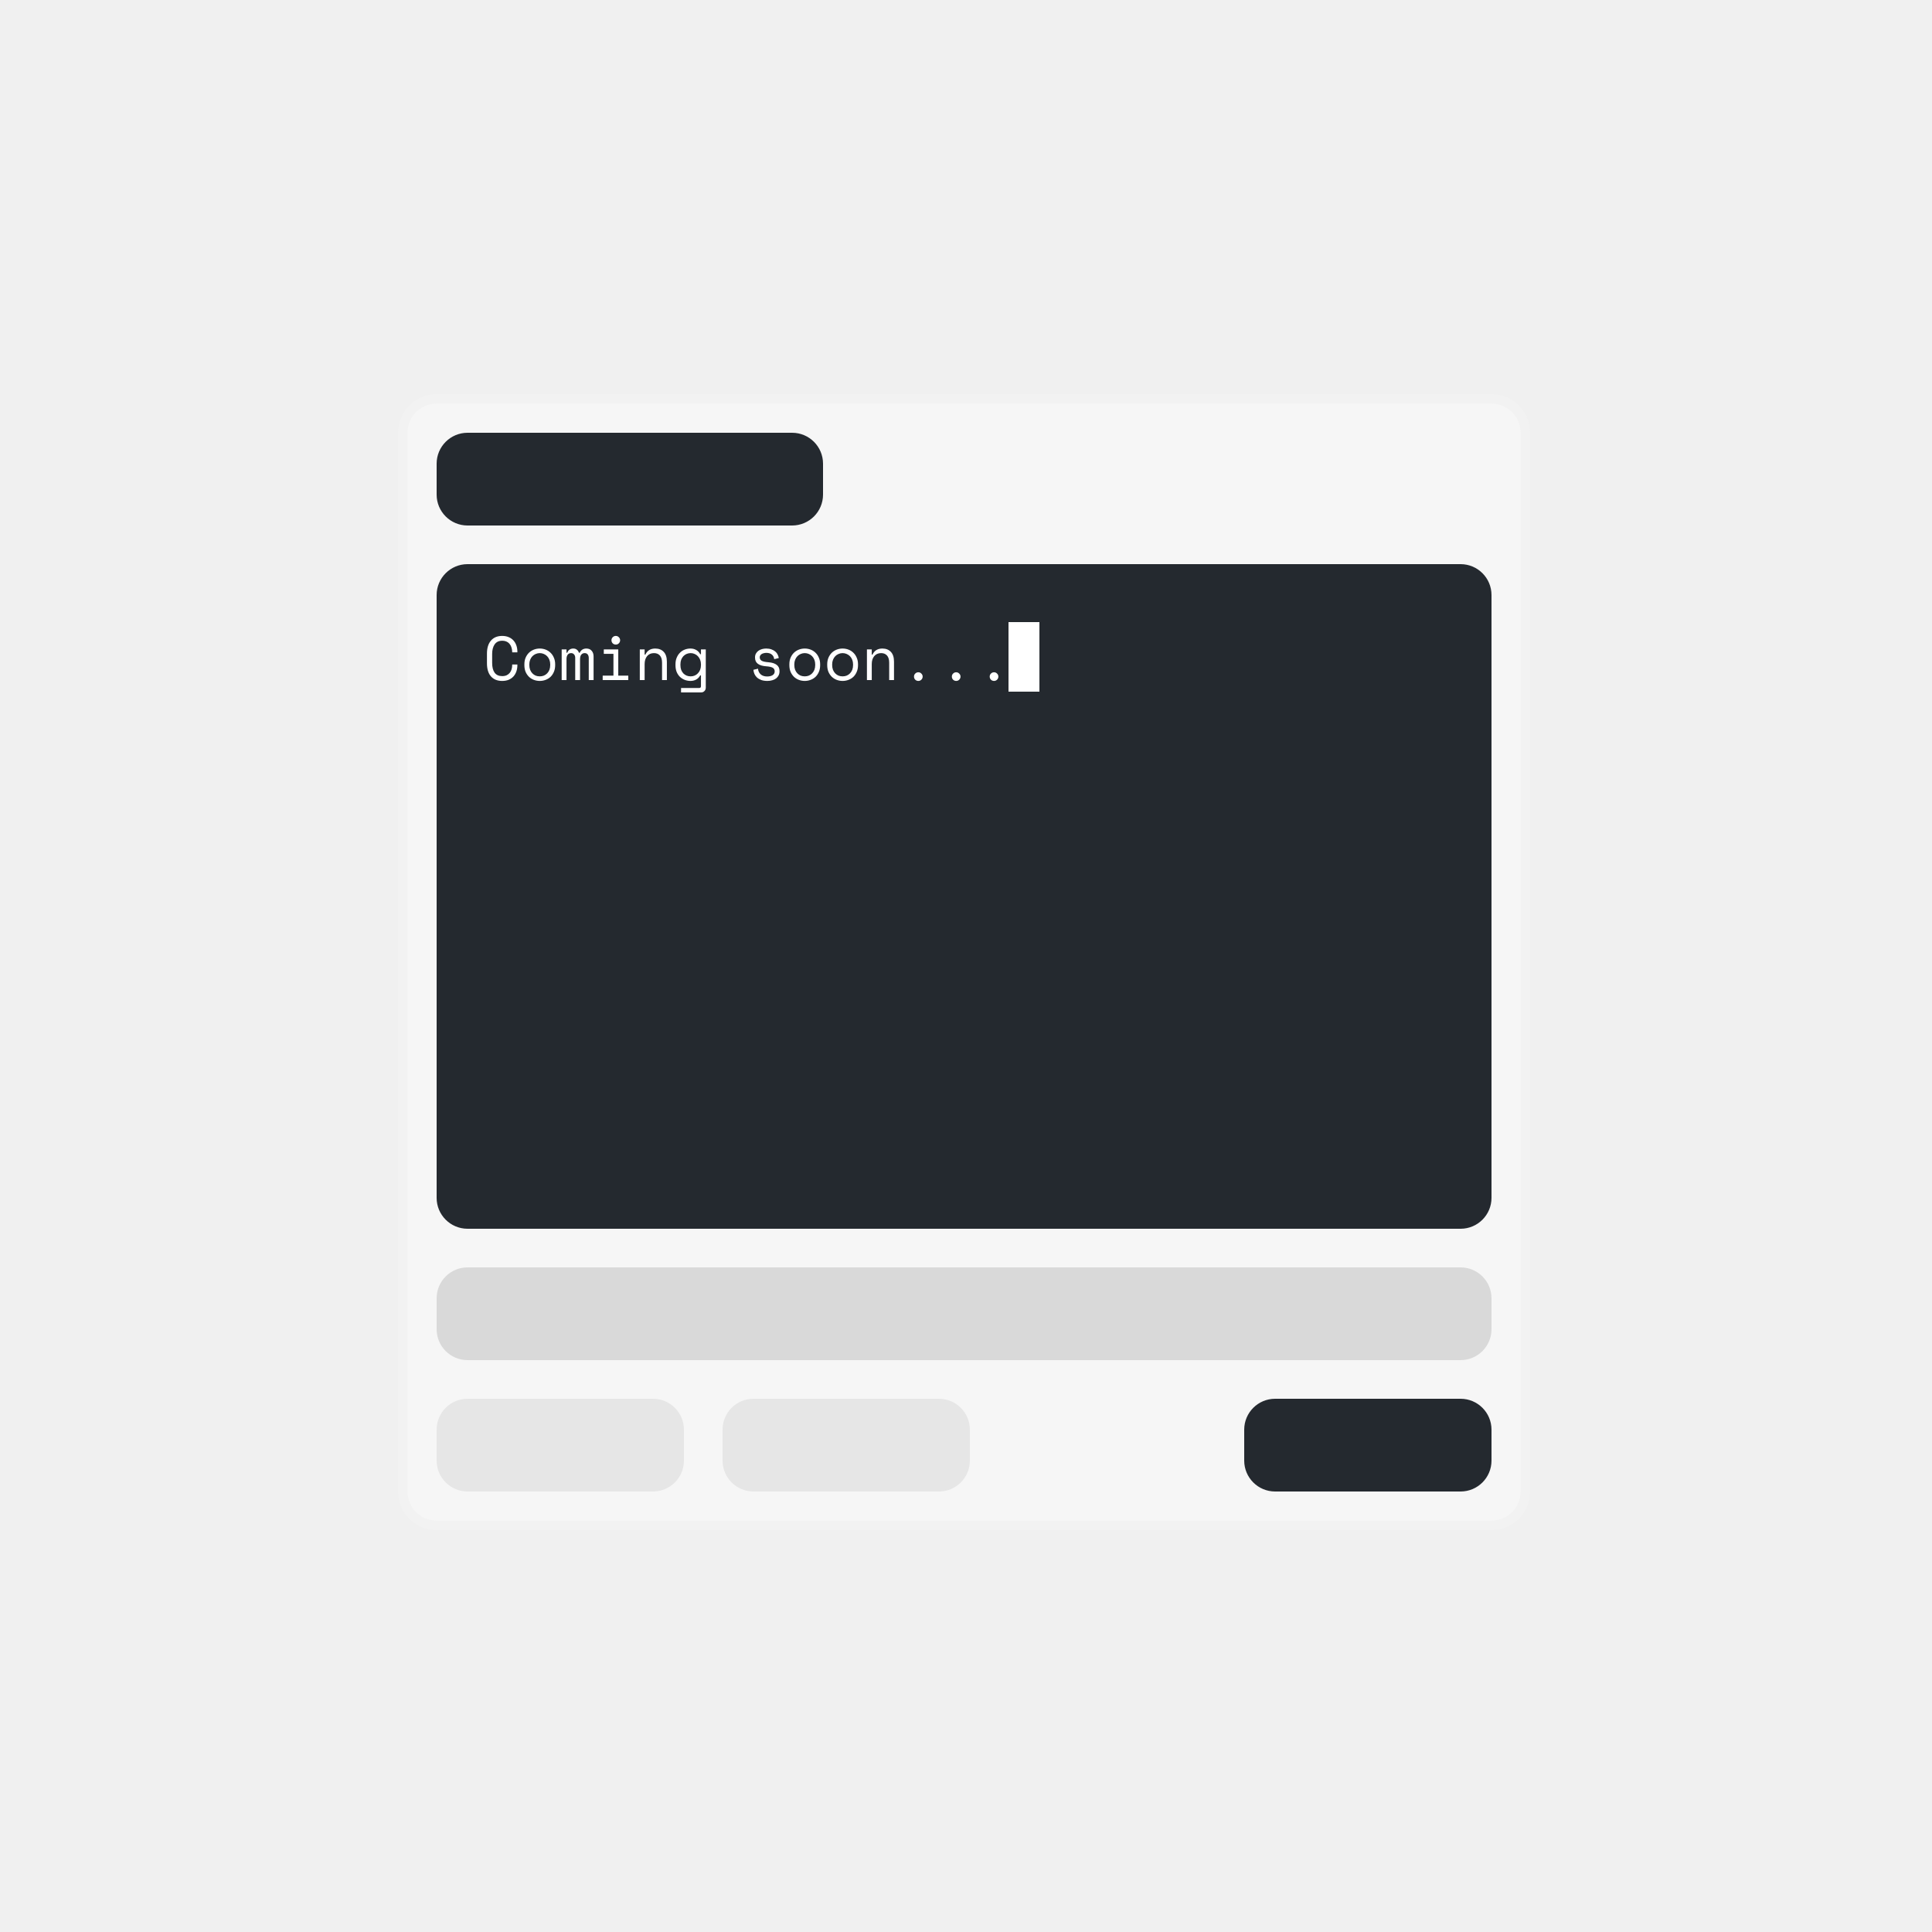
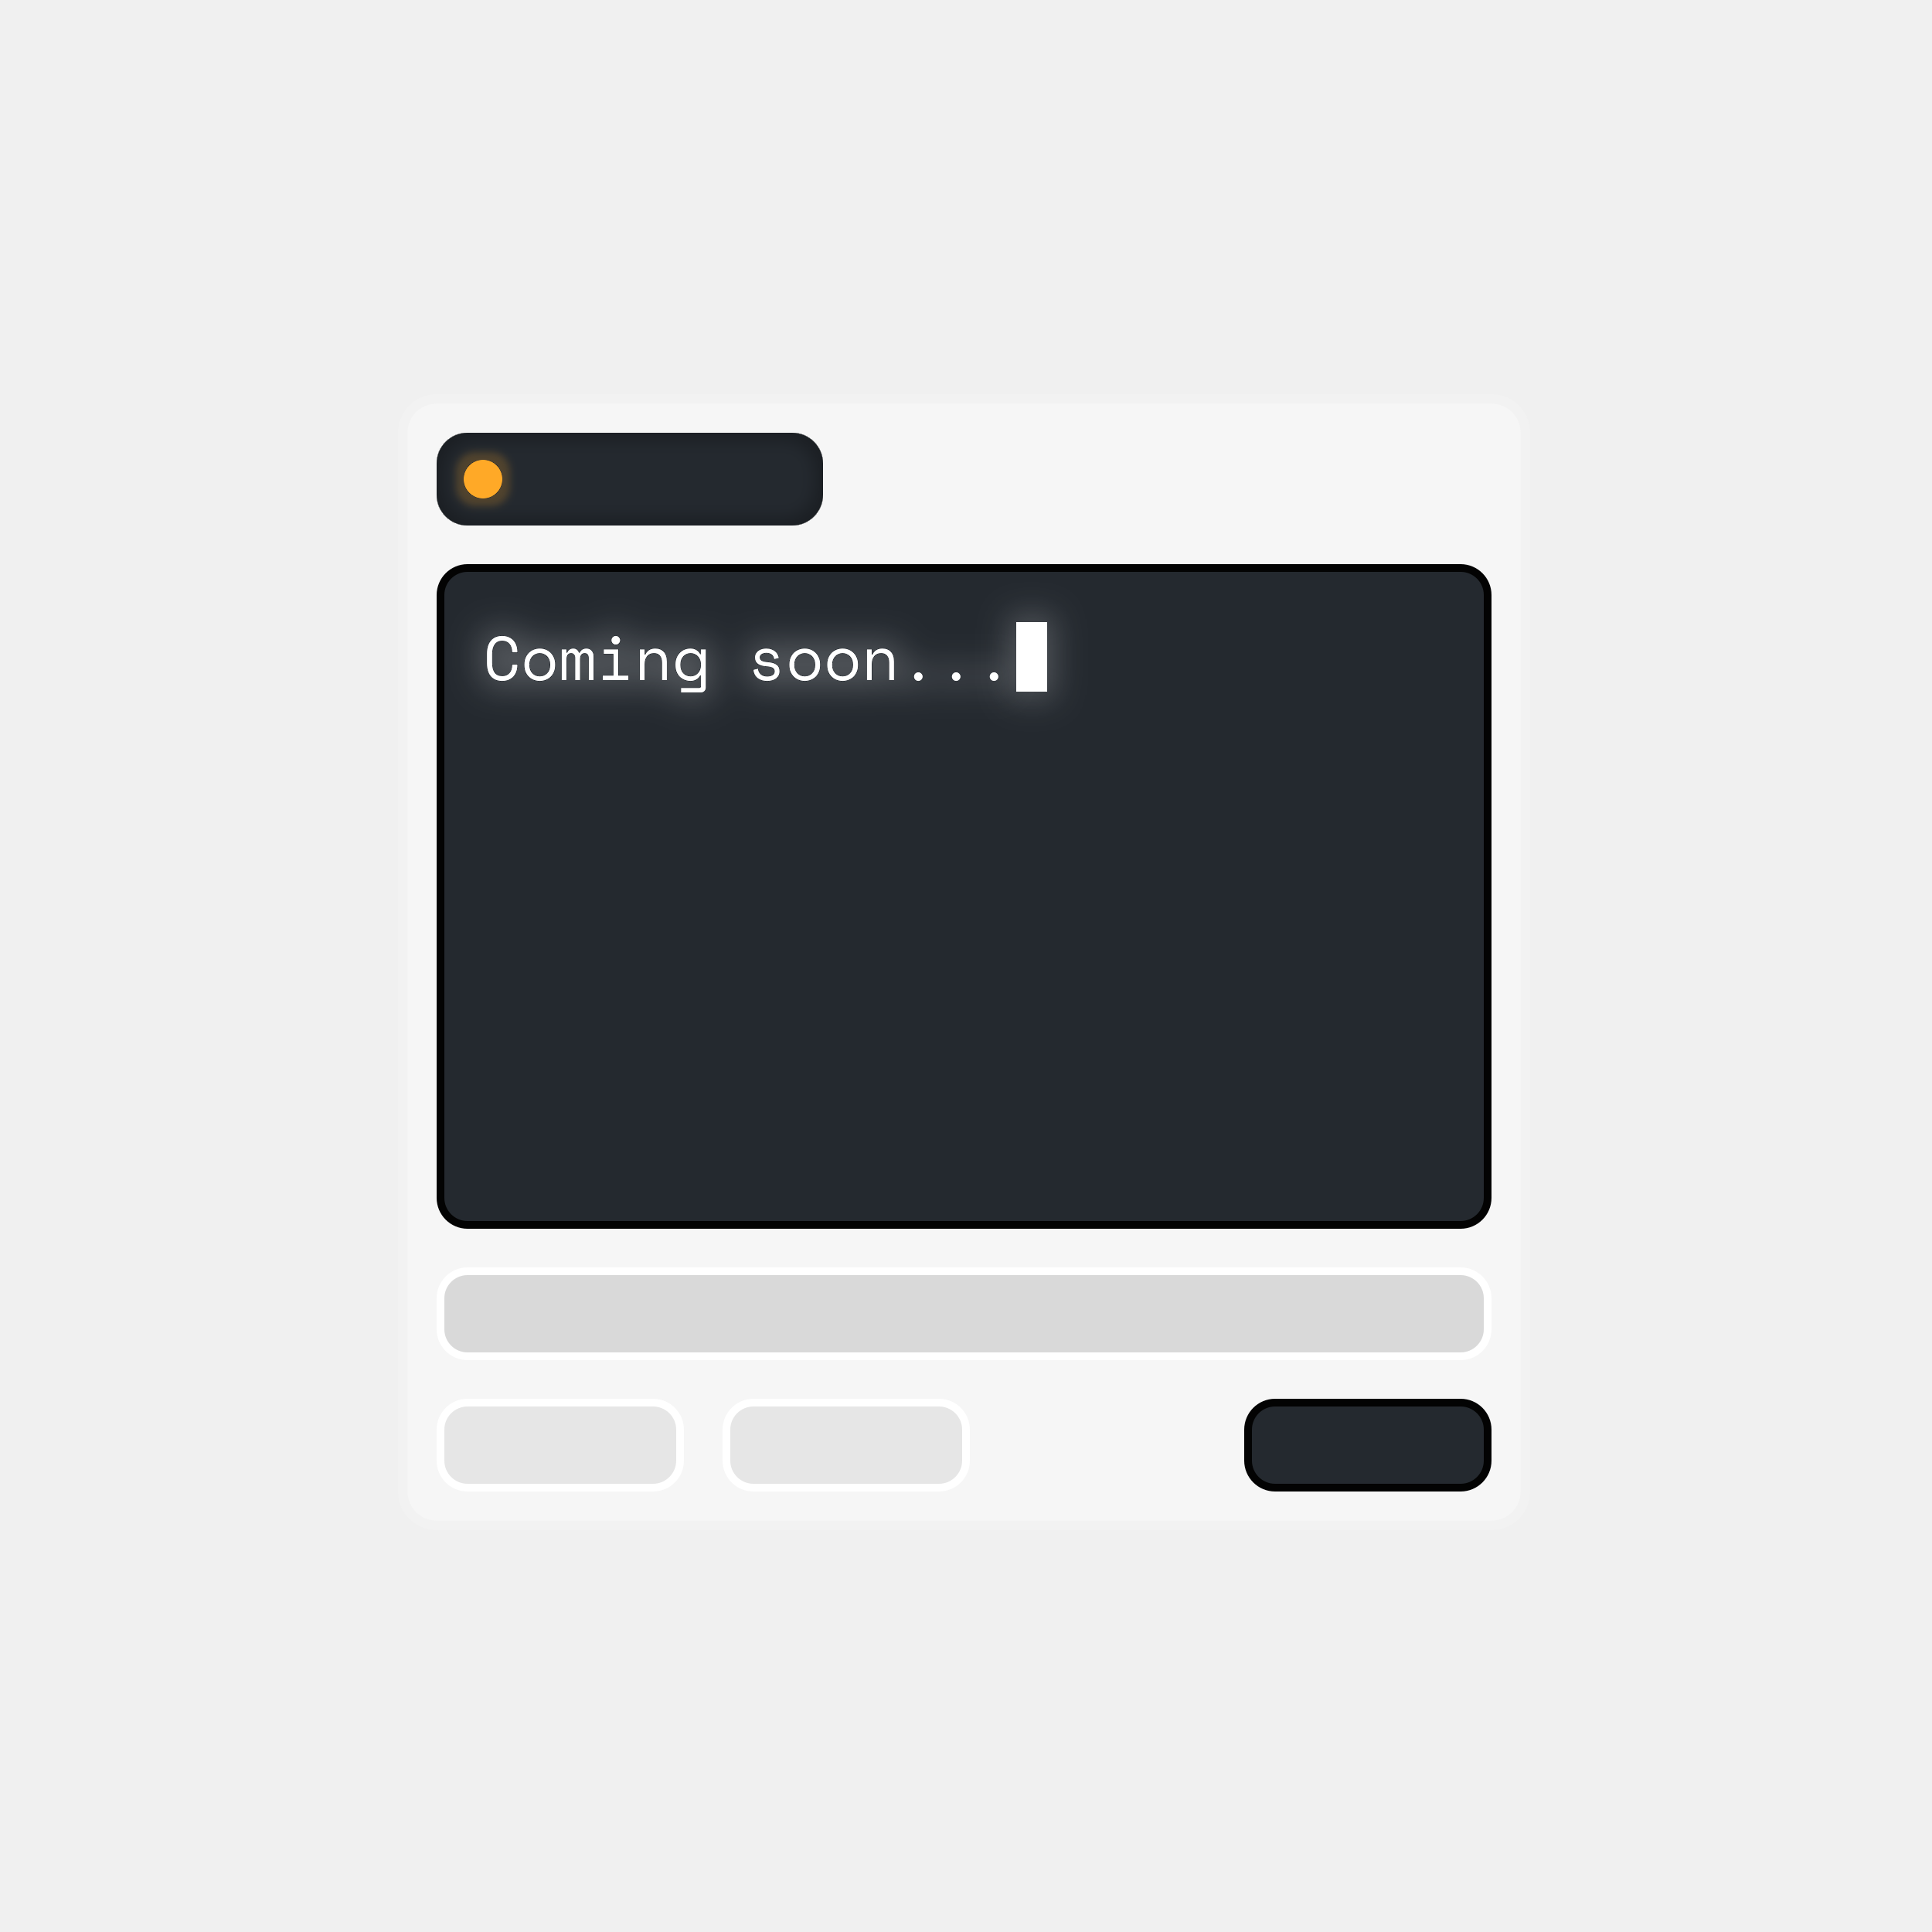
<svg xmlns="http://www.w3.org/2000/svg" width="500" height="500" viewBox="0 0 500 500" fill="none">
  <rect x="104.23" y="103.23" width="290.541" height="291.541" rx="8.77" fill="#F6F6F6" />
  <rect x="104.23" y="103.23" width="290.541" height="291.541" rx="8.77" stroke="#F2F2F2" stroke-width="2.459" />
-   <rect x="113" y="112" width="100" height="24" rx="8" fill="#24292F" />
-   <rect x="113" y="146" width="273" height="172" rx="8" fill="#24292F" />
-   <path d="M129.96 174.976C130.419 174.976 130.808 174.901 131.128 174.752C131.459 174.592 131.725 174.384 131.928 174.128C132.141 173.861 132.296 173.563 132.392 173.232C132.499 172.891 132.552 172.533 132.552 172.16V171.968H133.896V172.16C133.896 172.725 133.811 173.259 133.64 173.76C133.469 174.251 133.219 174.683 132.888 175.056C132.557 175.419 132.147 175.707 131.656 175.92C131.165 176.123 130.6 176.224 129.96 176.224C128.723 176.224 127.757 175.835 127.064 175.056C126.371 174.277 126.024 173.141 126.024 171.648V169.152C126.024 167.701 126.371 166.576 127.064 165.776C127.757 164.976 128.723 164.576 129.96 164.576C130.6 164.576 131.165 164.683 131.656 164.896C132.147 165.099 132.557 165.387 132.888 165.76C133.219 166.123 133.469 166.555 133.64 167.056C133.811 167.547 133.896 168.075 133.896 168.64V168.832H132.552V168.64C132.541 168.277 132.483 167.925 132.376 167.584C132.28 167.243 132.125 166.944 131.912 166.688C131.709 166.421 131.448 166.213 131.128 166.064C130.808 165.904 130.419 165.824 129.96 165.824C129.096 165.824 128.445 166.139 128.008 166.768C127.581 167.397 127.368 168.224 127.368 169.248V171.552C127.368 172.651 127.581 173.499 128.008 174.096C128.445 174.683 129.096 174.976 129.96 174.976ZM143.677 172.128C143.677 172.789 143.565 173.376 143.341 173.888C143.128 174.389 142.84 174.816 142.477 175.168C142.114 175.509 141.688 175.771 141.197 175.952C140.717 176.133 140.216 176.224 139.693 176.224C139.16 176.224 138.653 176.133 138.173 175.952C137.693 175.771 137.272 175.509 136.909 175.168C136.546 174.816 136.253 174.389 136.029 173.888C135.816 173.376 135.709 172.789 135.709 172.128V171.936C135.709 171.285 135.816 170.709 136.029 170.208C136.253 169.696 136.546 169.264 136.909 168.912C137.282 168.56 137.709 168.293 138.189 168.112C138.669 167.931 139.17 167.84 139.693 167.84C140.216 167.84 140.717 167.931 141.197 168.112C141.677 168.293 142.098 168.56 142.461 168.912C142.834 169.264 143.128 169.696 143.341 170.208C143.565 170.709 143.677 171.285 143.677 171.936V172.128ZM139.693 175.04C140.077 175.04 140.429 174.976 140.749 174.848C141.08 174.709 141.368 174.512 141.613 174.256C141.858 174 142.05 173.696 142.189 173.344C142.328 172.981 142.397 172.576 142.397 172.128V171.936C142.397 171.509 142.328 171.12 142.189 170.768C142.05 170.405 141.858 170.096 141.613 169.84C141.368 169.584 141.08 169.387 140.749 169.248C140.418 169.099 140.066 169.024 139.693 169.024C139.32 169.024 138.968 169.099 138.637 169.248C138.306 169.387 138.018 169.584 137.773 169.84C137.528 170.096 137.336 170.405 137.197 170.768C137.058 171.12 136.989 171.509 136.989 171.936V172.128C136.989 172.576 137.058 172.981 137.197 173.344C137.336 173.696 137.528 174 137.773 174.256C138.018 174.512 138.301 174.709 138.621 174.848C138.952 174.976 139.309 175.04 139.693 175.04ZM153.618 176H152.37V170.304C152.37 169.931 152.284 169.627 152.114 169.392C151.943 169.147 151.671 169.024 151.298 169.024C150.946 169.024 150.658 169.157 150.434 169.424C150.22 169.68 150.114 170.08 150.114 170.624V176H148.866V170.24C148.866 169.888 148.77 169.6 148.578 169.376C148.386 169.141 148.13 169.024 147.81 169.024C147.426 169.024 147.127 169.163 146.914 169.44C146.711 169.717 146.61 170.08 146.61 170.528V176H145.362V168.064H146.61V168.928H146.802C146.94 168.555 147.143 168.283 147.41 168.112C147.676 167.931 147.991 167.84 148.354 167.84C148.738 167.84 149.052 167.941 149.298 168.144C149.554 168.347 149.73 168.608 149.826 168.928H150.018C150.38 168.203 150.956 167.84 151.746 167.84C152.343 167.84 152.802 168.032 153.122 168.416C153.452 168.789 153.618 169.28 153.618 169.888V176ZM158.247 165.696C158.247 165.387 158.353 165.125 158.567 164.912C158.791 164.688 159.057 164.576 159.367 164.576C159.676 164.576 159.937 164.688 160.151 164.912C160.375 165.125 160.487 165.387 160.487 165.696C160.487 166.005 160.375 166.272 160.151 166.496C159.937 166.709 159.676 166.816 159.367 166.816C159.057 166.816 158.791 166.709 158.567 166.496C158.353 166.272 158.247 166.005 158.247 165.696ZM155.975 174.848H158.759V169.216H156.263V168.064H160.007V174.848H162.599V176H155.975V174.848ZM166.828 176H165.58V168.064H166.828V169.408H167.02C167.51 168.363 168.364 167.84 169.58 167.84C170.497 167.84 171.228 168.128 171.772 168.704C172.316 169.269 172.588 170.123 172.588 171.264V176H171.34V171.52C171.34 170.688 171.153 170.064 170.78 169.648C170.406 169.232 169.9 169.024 169.26 169.024C168.502 169.024 167.905 169.285 167.468 169.808C167.041 170.32 166.828 171.008 166.828 171.872V176ZM181.408 174.784H181.216C180.96 175.264 180.608 175.627 180.16 175.872C179.723 176.107 179.243 176.224 178.72 176.224C178.187 176.224 177.686 176.133 177.216 175.952C176.747 175.771 176.331 175.509 175.968 175.168C175.616 174.827 175.334 174.405 175.12 173.904C174.918 173.392 174.816 172.811 174.816 172.16V171.904C174.816 171.264 174.923 170.693 175.136 170.192C175.35 169.68 175.632 169.253 175.984 168.912C176.336 168.56 176.747 168.293 177.216 168.112C177.686 167.931 178.176 167.84 178.688 167.84C179.264 167.84 179.766 167.968 180.192 168.224C180.63 168.469 180.971 168.832 181.216 169.312H181.408V168.064H182.656V177.952C182.656 178.315 182.539 178.613 182.304 178.848C182.08 179.083 181.787 179.2 181.424 179.2H176.256V178.048H180.976C181.264 178.048 181.408 177.888 181.408 177.568V174.784ZM178.752 175.04C179.126 175.04 179.472 174.971 179.792 174.832C180.112 174.693 180.39 174.496 180.624 174.24C180.87 173.984 181.062 173.68 181.2 173.328C181.339 172.965 181.408 172.565 181.408 172.128V171.936C181.408 171.509 181.339 171.12 181.2 170.768C181.062 170.405 180.87 170.096 180.624 169.84C180.39 169.584 180.107 169.387 179.776 169.248C179.456 169.099 179.115 169.024 178.752 169.024C178.379 169.024 178.027 169.093 177.696 169.232C177.376 169.371 177.094 169.568 176.848 169.824C176.614 170.08 176.427 170.384 176.288 170.736C176.16 171.088 176.096 171.477 176.096 171.904V172.16C176.096 172.608 176.16 173.008 176.288 173.36C176.427 173.712 176.614 174.016 176.848 174.272C177.094 174.517 177.376 174.709 177.696 174.848C178.016 174.976 178.368 175.04 178.752 175.04ZM196.618 170.112C196.618 170.496 196.778 170.789 197.098 170.992C197.429 171.195 198.026 171.328 198.89 171.392C199.818 171.467 200.522 171.691 201.002 172.064C201.493 172.427 201.738 172.96 201.738 173.664V173.76C201.738 174.144 201.658 174.491 201.498 174.8C201.349 175.099 201.135 175.355 200.858 175.568C200.591 175.781 200.261 175.941 199.866 176.048C199.482 176.165 199.061 176.224 198.602 176.224C197.983 176.224 197.45 176.144 197.002 175.984C196.565 175.813 196.197 175.595 195.898 175.328C195.61 175.051 195.391 174.741 195.242 174.4C195.093 174.048 195.007 173.696 194.986 173.344L196.17 173.056C196.223 173.664 196.458 174.155 196.874 174.528C197.29 174.891 197.845 175.072 198.538 175.072C199.125 175.072 199.594 174.96 199.946 174.736C200.309 174.501 200.49 174.176 200.49 173.76C200.49 173.312 200.314 172.992 199.962 172.8C199.61 172.608 199.039 172.485 198.25 172.432C197.333 172.368 196.629 172.155 196.138 171.792C195.647 171.429 195.402 170.901 195.402 170.208V170.112C195.402 169.739 195.482 169.413 195.642 169.136C195.802 168.848 196.015 168.608 196.282 168.416C196.559 168.224 196.869 168.08 197.21 167.984C197.551 167.888 197.909 167.84 198.282 167.84C198.805 167.84 199.263 167.915 199.658 168.064C200.053 168.203 200.383 168.389 200.65 168.624C200.917 168.848 201.119 169.109 201.258 169.408C201.407 169.707 201.503 170.005 201.546 170.304L200.362 170.592C200.309 170.08 200.101 169.68 199.738 169.392C199.386 169.104 198.922 168.96 198.346 168.96C198.122 168.96 197.903 168.987 197.69 169.04C197.487 169.083 197.306 169.152 197.146 169.248C196.986 169.344 196.858 169.467 196.762 169.616C196.666 169.755 196.618 169.92 196.618 170.112ZM212.255 172.128C212.255 172.789 212.143 173.376 211.919 173.888C211.706 174.389 211.418 174.816 211.055 175.168C210.692 175.509 210.266 175.771 209.775 175.952C209.295 176.133 208.794 176.224 208.271 176.224C207.738 176.224 207.231 176.133 206.751 175.952C206.271 175.771 205.85 175.509 205.487 175.168C205.124 174.816 204.831 174.389 204.607 173.888C204.394 173.376 204.287 172.789 204.287 172.128V171.936C204.287 171.285 204.394 170.709 204.607 170.208C204.831 169.696 205.124 169.264 205.487 168.912C205.86 168.56 206.287 168.293 206.767 168.112C207.247 167.931 207.748 167.84 208.271 167.84C208.794 167.84 209.295 167.931 209.775 168.112C210.255 168.293 210.676 168.56 211.039 168.912C211.412 169.264 211.706 169.696 211.919 170.208C212.143 170.709 212.255 171.285 212.255 171.936V172.128ZM208.271 175.04C208.655 175.04 209.007 174.976 209.327 174.848C209.658 174.709 209.946 174.512 210.191 174.256C210.436 174 210.628 173.696 210.767 173.344C210.906 172.981 210.975 172.576 210.975 172.128V171.936C210.975 171.509 210.906 171.12 210.767 170.768C210.628 170.405 210.436 170.096 210.191 169.84C209.946 169.584 209.658 169.387 209.327 169.248C208.996 169.099 208.644 169.024 208.271 169.024C207.898 169.024 207.546 169.099 207.215 169.248C206.884 169.387 206.596 169.584 206.351 169.84C206.106 170.096 205.914 170.405 205.775 170.768C205.636 171.12 205.567 171.509 205.567 171.936V172.128C205.567 172.576 205.636 172.981 205.775 173.344C205.914 173.696 206.106 174 206.351 174.256C206.596 174.512 206.879 174.709 207.199 174.848C207.53 174.976 207.887 175.04 208.271 175.04ZM222.052 172.128C222.052 172.789 221.94 173.376 221.716 173.888C221.503 174.389 221.215 174.816 220.852 175.168C220.489 175.509 220.063 175.771 219.572 175.952C219.092 176.133 218.591 176.224 218.068 176.224C217.535 176.224 217.028 176.133 216.548 175.952C216.068 175.771 215.647 175.509 215.284 175.168C214.921 174.816 214.628 174.389 214.404 173.888C214.191 173.376 214.084 172.789 214.084 172.128V171.936C214.084 171.285 214.191 170.709 214.404 170.208C214.628 169.696 214.921 169.264 215.284 168.912C215.657 168.56 216.084 168.293 216.564 168.112C217.044 167.931 217.545 167.84 218.068 167.84C218.591 167.84 219.092 167.931 219.572 168.112C220.052 168.293 220.473 168.56 220.836 168.912C221.209 169.264 221.503 169.696 221.716 170.208C221.94 170.709 222.052 171.285 222.052 171.936V172.128ZM218.068 175.04C218.452 175.04 218.804 174.976 219.124 174.848C219.455 174.709 219.743 174.512 219.988 174.256C220.233 174 220.425 173.696 220.564 173.344C220.703 172.981 220.772 172.576 220.772 172.128V171.936C220.772 171.509 220.703 171.12 220.564 170.768C220.425 170.405 220.233 170.096 219.988 169.84C219.743 169.584 219.455 169.387 219.124 169.248C218.793 169.099 218.441 169.024 218.068 169.024C217.695 169.024 217.343 169.099 217.012 169.248C216.681 169.387 216.393 169.584 216.148 169.84C215.903 170.096 215.711 170.405 215.572 170.768C215.433 171.12 215.364 171.509 215.364 171.936V172.128C215.364 172.576 215.433 172.981 215.572 173.344C215.711 173.696 215.903 174 216.148 174.256C216.393 174.512 216.676 174.709 216.996 174.848C217.327 174.976 217.684 175.04 218.068 175.04ZM225.609 176H224.361V168.064H225.609V169.408H225.801C226.291 168.363 227.145 167.84 228.361 167.84C229.278 167.84 230.009 168.128 230.553 168.704C231.097 169.269 231.369 170.123 231.369 171.264V176H230.121V171.52C230.121 170.688 229.934 170.064 229.561 169.648C229.187 169.232 228.681 169.024 228.041 169.024C227.283 169.024 226.686 169.285 226.249 169.808C225.822 170.32 225.609 171.008 225.609 171.872V176ZM236.542 175.104C236.542 174.795 236.648 174.533 236.862 174.32C237.086 174.096 237.352 173.984 237.662 173.984C237.971 173.984 238.232 174.096 238.446 174.32C238.67 174.533 238.782 174.795 238.782 175.104C238.782 175.413 238.67 175.68 238.446 175.904C238.232 176.117 237.971 176.224 237.662 176.224C237.352 176.224 237.086 176.117 236.862 175.904C236.648 175.68 236.542 175.413 236.542 175.104ZM246.339 175.104C246.339 174.795 246.445 174.533 246.659 174.32C246.883 174.096 247.149 173.984 247.459 173.984C247.768 173.984 248.029 174.096 248.243 174.32C248.467 174.533 248.579 174.795 248.579 175.104C248.579 175.413 248.467 175.68 248.243 175.904C248.029 176.117 247.768 176.224 247.459 176.224C247.149 176.224 246.883 176.117 246.659 175.904C246.445 175.68 246.339 175.413 246.339 175.104ZM256.135 175.104C256.135 174.795 256.242 174.533 256.455 174.32C256.679 174.096 256.946 173.984 257.255 173.984C257.565 173.984 257.826 174.096 258.039 174.32C258.263 174.533 258.375 174.795 258.375 175.104C258.375 175.413 258.263 175.68 258.039 175.904C257.826 176.117 257.565 176.224 257.255 176.224C256.946 176.224 256.679 176.117 256.455 175.904C256.242 175.68 256.135 175.413 256.135 175.104Z" fill="white" />
-   <rect x="261" y="161" width="8" height="18" fill="white" />
-   <rect x="113" y="328" width="273" height="24" rx="8" fill="#D9D9D9" />
-   <rect x="113" y="362" width="64" height="24" rx="8" fill="#E6E6E6" />
-   <rect x="187" y="362" width="64" height="24" rx="8" fill="#E6E6E6" />
-   <rect x="322" y="362" width="64" height="24" rx="8" fill="#24292F" />
+   <g filter="url(#filter0_i_102_97)">
+     <rect x="113" y="112" width="100" height="24" rx="8" fill="#24292F" />
+   </g>
+   <g filter="url(#filter1_d_102_97)">
+     <circle cx="125" cy="124" r="5" fill="#FFA927" />
+   </g>
+   <rect x="114" y="147" width="271" height="170" rx="7" fill="#24292F" stroke="#030303" stroke-width="2" />
+   <g filter="url(#filter2_d_102_97)">
+     <path d="M129.96 174.976C130.419 174.976 130.808 174.901 131.128 174.752C131.459 174.592 131.725 174.384 131.928 174.128C132.141 173.861 132.296 173.563 132.392 173.232C132.499 172.891 132.552 172.533 132.552 172.16V171.968H133.896V172.16C133.896 172.725 133.811 173.259 133.64 173.76C133.469 174.251 133.219 174.683 132.888 175.056C132.557 175.419 132.147 175.707 131.656 175.92C131.165 176.123 130.6 176.224 129.96 176.224C128.723 176.224 127.757 175.835 127.064 175.056C126.371 174.277 126.024 173.141 126.024 171.648V169.152C126.024 167.701 126.371 166.576 127.064 165.776C127.757 164.976 128.723 164.576 129.96 164.576C130.6 164.576 131.165 164.683 131.656 164.896C132.147 165.099 132.557 165.387 132.888 165.76C133.219 166.123 133.469 166.555 133.64 167.056C133.811 167.547 133.896 168.075 133.896 168.64V168.832H132.552V168.64C132.541 168.277 132.483 167.925 132.376 167.584C132.28 167.243 132.125 166.944 131.912 166.688C131.709 166.421 131.448 166.213 131.128 166.064C130.808 165.904 130.419 165.824 129.96 165.824C129.096 165.824 128.445 166.139 128.008 166.768C127.581 167.397 127.368 168.224 127.368 169.248V171.552C127.368 172.651 127.581 173.499 128.008 174.096C128.445 174.683 129.096 174.976 129.96 174.976ZM143.677 172.128C143.677 172.789 143.565 173.376 143.341 173.888C143.128 174.389 142.84 174.816 142.477 175.168C142.114 175.509 141.688 175.771 141.197 175.952C140.717 176.133 140.216 176.224 139.693 176.224C139.16 176.224 138.653 176.133 138.173 175.952C137.693 175.771 137.272 175.509 136.909 175.168C136.546 174.816 136.253 174.389 136.029 173.888C135.816 173.376 135.709 172.789 135.709 172.128V171.936C135.709 171.285 135.816 170.709 136.029 170.208C136.253 169.696 136.546 169.264 136.909 168.912C137.282 168.56 137.709 168.293 138.189 168.112C138.669 167.931 139.17 167.84 139.693 167.84C140.216 167.84 140.717 167.931 141.197 168.112C141.677 168.293 142.098 168.56 142.461 168.912C142.834 169.264 143.128 169.696 143.341 170.208C143.565 170.709 143.677 171.285 143.677 171.936V172.128ZM139.693 175.04C140.077 175.04 140.429 174.976 140.749 174.848C141.08 174.709 141.368 174.512 141.613 174.256C141.858 174 142.05 173.696 142.189 173.344C142.328 172.981 142.397 172.576 142.397 172.128V171.936C142.397 171.509 142.328 171.12 142.189 170.768C142.05 170.405 141.858 170.096 141.613 169.84C141.368 169.584 141.08 169.387 140.749 169.248C140.418 169.099 140.066 169.024 139.693 169.024C139.32 169.024 138.968 169.099 138.637 169.248C138.306 169.387 138.018 169.584 137.773 169.84C137.528 170.096 137.336 170.405 137.197 170.768C137.058 171.12 136.989 171.509 136.989 171.936V172.128C136.989 172.576 137.058 172.981 137.197 173.344C137.336 173.696 137.528 174 137.773 174.256C138.018 174.512 138.301 174.709 138.621 174.848C138.952 174.976 139.309 175.04 139.693 175.04ZM153.618 176H152.37V170.304C152.37 169.931 152.284 169.627 152.114 169.392C151.943 169.147 151.671 169.024 151.298 169.024C150.946 169.024 150.658 169.157 150.434 169.424C150.22 169.68 150.114 170.08 150.114 170.624V176H148.866V170.24C148.866 169.888 148.77 169.6 148.578 169.376C148.386 169.141 148.13 169.024 147.81 169.024C147.426 169.024 147.127 169.163 146.914 169.44C146.711 169.717 146.61 170.08 146.61 170.528V176H145.362V168.064H146.61V168.928H146.802C146.94 168.555 147.143 168.283 147.41 168.112C147.676 167.931 147.991 167.84 148.354 167.84C148.738 167.84 149.052 167.941 149.298 168.144C149.554 168.347 149.73 168.608 149.826 168.928H150.018C150.38 168.203 150.956 167.84 151.746 167.84C152.343 167.84 152.802 168.032 153.122 168.416C153.452 168.789 153.618 169.28 153.618 169.888V176ZM158.247 165.696C158.247 165.387 158.353 165.125 158.567 164.912C158.791 164.688 159.057 164.576 159.367 164.576C159.676 164.576 159.937 164.688 160.151 164.912C160.375 165.125 160.487 165.387 160.487 165.696C160.487 166.005 160.375 166.272 160.151 166.496C159.937 166.709 159.676 166.816 159.367 166.816C159.057 166.816 158.791 166.709 158.567 166.496C158.353 166.272 158.247 166.005 158.247 165.696ZM155.975 174.848H158.759V169.216H156.263V168.064H160.007V174.848H162.599V176H155.975V174.848ZM166.828 176H165.58V168.064H166.828V169.408H167.02C167.51 168.363 168.364 167.84 169.58 167.84C170.497 167.84 171.228 168.128 171.772 168.704C172.316 169.269 172.588 170.123 172.588 171.264V176H171.34V171.52C171.34 170.688 171.153 170.064 170.78 169.648C170.406 169.232 169.9 169.024 169.26 169.024C168.502 169.024 167.905 169.285 167.468 169.808C167.041 170.32 166.828 171.008 166.828 171.872V176ZM181.408 174.784H181.216C180.96 175.264 180.608 175.627 180.16 175.872C179.723 176.107 179.243 176.224 178.72 176.224C178.187 176.224 177.686 176.133 177.216 175.952C176.747 175.771 176.331 175.509 175.968 175.168C175.616 174.827 175.334 174.405 175.12 173.904C174.918 173.392 174.816 172.811 174.816 172.16V171.904C174.816 171.264 174.923 170.693 175.136 170.192C175.35 169.68 175.632 169.253 175.984 168.912C176.336 168.56 176.747 168.293 177.216 168.112C177.686 167.931 178.176 167.84 178.688 167.84C179.264 167.84 179.766 167.968 180.192 168.224C180.63 168.469 180.971 168.832 181.216 169.312H181.408V168.064H182.656V177.952C182.656 178.315 182.539 178.613 182.304 178.848C182.08 179.083 181.787 179.2 181.424 179.2H176.256V178.048H180.976C181.264 178.048 181.408 177.888 181.408 177.568V174.784ZM178.752 175.04C179.126 175.04 179.472 174.971 179.792 174.832C180.112 174.693 180.39 174.496 180.624 174.24C180.87 173.984 181.062 173.68 181.2 173.328C181.339 172.965 181.408 172.565 181.408 172.128V171.936C181.408 171.509 181.339 171.12 181.2 170.768C181.062 170.405 180.87 170.096 180.624 169.84C180.39 169.584 180.107 169.387 179.776 169.248C179.456 169.099 179.115 169.024 178.752 169.024C178.379 169.024 178.027 169.093 177.696 169.232C177.376 169.371 177.094 169.568 176.848 169.824C176.614 170.08 176.427 170.384 176.288 170.736C176.16 171.088 176.096 171.477 176.096 171.904V172.16C176.096 172.608 176.16 173.008 176.288 173.36C176.427 173.712 176.614 174.016 176.848 174.272C177.094 174.517 177.376 174.709 177.696 174.848C178.016 174.976 178.368 175.04 178.752 175.04ZM196.618 170.112C196.618 170.496 196.778 170.789 197.098 170.992C197.429 171.195 198.026 171.328 198.89 171.392C199.818 171.467 200.522 171.691 201.002 172.064C201.493 172.427 201.738 172.96 201.738 173.664V173.76C201.738 174.144 201.658 174.491 201.498 174.8C201.349 175.099 201.135 175.355 200.858 175.568C200.591 175.781 200.261 175.941 199.866 176.048C199.482 176.165 199.061 176.224 198.602 176.224C197.983 176.224 197.45 176.144 197.002 175.984C196.565 175.813 196.197 175.595 195.898 175.328C195.61 175.051 195.391 174.741 195.242 174.4C195.093 174.048 195.007 173.696 194.986 173.344L196.17 173.056C196.223 173.664 196.458 174.155 196.874 174.528C197.29 174.891 197.845 175.072 198.538 175.072C199.125 175.072 199.594 174.96 199.946 174.736C200.309 174.501 200.49 174.176 200.49 173.76C200.49 173.312 200.314 172.992 199.962 172.8C199.61 172.608 199.039 172.485 198.25 172.432C197.333 172.368 196.629 172.155 196.138 171.792C195.647 171.429 195.402 170.901 195.402 170.208V170.112C195.402 169.739 195.482 169.413 195.642 169.136C195.802 168.848 196.015 168.608 196.282 168.416C196.559 168.224 196.869 168.08 197.21 167.984C197.551 167.888 197.909 167.84 198.282 167.84C198.805 167.84 199.263 167.915 199.658 168.064C200.053 168.203 200.383 168.389 200.65 168.624C200.917 168.848 201.119 169.109 201.258 169.408C201.407 169.707 201.503 170.005 201.546 170.304L200.362 170.592C200.309 170.08 200.101 169.68 199.738 169.392C199.386 169.104 198.922 168.96 198.346 168.96C198.122 168.96 197.903 168.987 197.69 169.04C197.487 169.083 197.306 169.152 197.146 169.248C196.986 169.344 196.858 169.467 196.762 169.616C196.666 169.755 196.618 169.92 196.618 170.112ZM212.255 172.128C212.255 172.789 212.143 173.376 211.919 173.888C211.706 174.389 211.418 174.816 211.055 175.168C210.692 175.509 210.266 175.771 209.775 175.952C209.295 176.133 208.794 176.224 208.271 176.224C207.738 176.224 207.231 176.133 206.751 175.952C206.271 175.771 205.85 175.509 205.487 175.168C205.124 174.816 204.831 174.389 204.607 173.888C204.394 173.376 204.287 172.789 204.287 172.128V171.936C204.287 171.285 204.394 170.709 204.607 170.208C204.831 169.696 205.124 169.264 205.487 168.912C205.86 168.56 206.287 168.293 206.767 168.112C207.247 167.931 207.748 167.84 208.271 167.84C208.794 167.84 209.295 167.931 209.775 168.112C210.255 168.293 210.676 168.56 211.039 168.912C211.412 169.264 211.706 169.696 211.919 170.208C212.143 170.709 212.255 171.285 212.255 171.936V172.128ZM208.271 175.04C208.655 175.04 209.007 174.976 209.327 174.848C209.658 174.709 209.946 174.512 210.191 174.256C210.436 174 210.628 173.696 210.767 173.344C210.906 172.981 210.975 172.576 210.975 172.128V171.936C210.975 171.509 210.906 171.12 210.767 170.768C210.628 170.405 210.436 170.096 210.191 169.84C209.946 169.584 209.658 169.387 209.327 169.248C208.996 169.099 208.644 169.024 208.271 169.024C207.898 169.024 207.546 169.099 207.215 169.248C206.884 169.387 206.596 169.584 206.351 169.84C206.106 170.096 205.914 170.405 205.775 170.768C205.636 171.12 205.567 171.509 205.567 171.936V172.128C205.567 172.576 205.636 172.981 205.775 173.344C205.914 173.696 206.106 174 206.351 174.256C206.596 174.512 206.879 174.709 207.199 174.848C207.53 174.976 207.887 175.04 208.271 175.04ZM222.052 172.128C222.052 172.789 221.94 173.376 221.716 173.888C221.503 174.389 221.215 174.816 220.852 175.168C220.489 175.509 220.063 175.771 219.572 175.952C219.092 176.133 218.591 176.224 218.068 176.224C217.535 176.224 217.028 176.133 216.548 175.952C216.068 175.771 215.647 175.509 215.284 175.168C214.921 174.816 214.628 174.389 214.404 173.888C214.191 173.376 214.084 172.789 214.084 172.128V171.936C214.084 171.285 214.191 170.709 214.404 170.208C214.628 169.696 214.921 169.264 215.284 168.912C215.657 168.56 216.084 168.293 216.564 168.112C217.044 167.931 217.545 167.84 218.068 167.84C218.591 167.84 219.092 167.931 219.572 168.112C220.052 168.293 220.473 168.56 220.836 168.912C221.209 169.264 221.503 169.696 221.716 170.208C221.94 170.709 222.052 171.285 222.052 171.936V172.128ZM218.068 175.04C218.452 175.04 218.804 174.976 219.124 174.848C219.455 174.709 219.743 174.512 219.988 174.256C220.233 174 220.425 173.696 220.564 173.344C220.703 172.981 220.772 172.576 220.772 172.128V171.936C220.772 171.509 220.703 171.12 220.564 170.768C220.425 170.405 220.233 170.096 219.988 169.84C219.743 169.584 219.455 169.387 219.124 169.248C218.793 169.099 218.441 169.024 218.068 169.024C217.695 169.024 217.343 169.099 217.012 169.248C216.681 169.387 216.393 169.584 216.148 169.84C215.903 170.096 215.711 170.405 215.572 170.768C215.433 171.12 215.364 171.509 215.364 171.936V172.128C215.364 172.576 215.433 172.981 215.572 173.344C215.711 173.696 215.903 174 216.148 174.256C216.393 174.512 216.676 174.709 216.996 174.848C217.327 174.976 217.684 175.04 218.068 175.04ZM225.609 176H224.361V168.064H225.609V169.408H225.801C226.291 168.363 227.145 167.84 228.361 167.84C229.278 167.84 230.009 168.128 230.553 168.704C231.097 169.269 231.369 170.123 231.369 171.264V176H230.121V171.52C230.121 170.688 229.934 170.064 229.561 169.648C229.187 169.232 228.681 169.024 228.041 169.024C227.283 169.024 226.686 169.285 226.249 169.808C225.822 170.32 225.609 171.008 225.609 171.872V176ZM236.542 175.104C236.542 174.795 236.648 174.533 236.862 174.32C237.086 174.096 237.352 173.984 237.662 173.984C237.971 173.984 238.232 174.096 238.446 174.32C238.67 174.533 238.782 174.795 238.782 175.104C238.782 175.413 238.67 175.68 238.446 175.904C238.232 176.117 237.971 176.224 237.662 176.224C237.352 176.224 237.086 176.117 236.862 175.904C236.648 175.68 236.542 175.413 236.542 175.104ZM246.339 175.104C246.339 174.795 246.445 174.533 246.659 174.32C246.883 174.096 247.149 173.984 247.459 173.984C247.768 173.984 248.029 174.096 248.243 174.32C248.467 174.533 248.579 174.795 248.579 175.104C248.579 175.413 248.467 175.68 248.243 175.904C248.029 176.117 247.768 176.224 247.459 176.224C247.149 176.224 246.883 176.117 246.659 175.904C246.445 175.68 246.339 175.413 246.339 175.104ZM256.135 175.104C256.135 174.795 256.242 174.533 256.455 174.32C256.679 174.096 256.946 173.984 257.255 173.984C257.565 173.984 257.826 174.096 258.039 174.32C258.263 174.533 258.375 174.795 258.375 175.104C258.375 175.413 258.263 175.68 258.039 175.904C257.826 176.117 257.565 176.224 257.255 176.224C256.946 176.224 256.679 176.117 256.455 175.904C256.242 175.68 256.135 175.413 256.135 175.104Z" fill="white" />
+   </g>
+   <g filter="url(#filter3_d_102_97)">
+     <rect x="263" y="161" width="8" height="18" fill="white" />
+   </g>
+   <rect x="114" y="329" width="271" height="22" rx="7" fill="#D9D9D9" stroke="white" stroke-width="2" />
+   <rect x="114" y="363" width="62" height="22" rx="7" fill="#E6E6E6" stroke="white" stroke-width="2" />
+   <rect x="188" y="363" width="62" height="22" rx="7" fill="#E6E6E6" stroke="white" stroke-width="2" />
+   <rect x="323" y="363" width="62" height="22" rx="7" fill="#24292F" stroke="#030303" stroke-width="2" />
+   <defs>
+     <filter id="filter0_i_102_97" x="113" y="112" width="100" height="24" filterUnits="userSpaceOnUse" color-interpolation-filters="sRGB">
+       <feFlood flood-opacity="0" result="BackgroundImageFix" />
+       <feBlend mode="normal" in="SourceGraphic" in2="BackgroundImageFix" result="shape" />
+       <feColorMatrix in="SourceAlpha" type="matrix" values="0 0 0 0 0 0 0 0 0 0 0 0 0 0 0 0 0 0 127 0" result="hardAlpha" />
+       <feMorphology radius="4" operator="erode" in="SourceAlpha" result="effect1_innerShadow_102_97" />
+       <feOffset />
+       <feGaussianBlur stdDeviation="2" />
+       <feComposite in2="hardAlpha" operator="arithmetic" k2="-1" k3="1" />
+       <feColorMatrix type="matrix" values="0 0 0 0 0 0 0 0 0 0 0 0 0 0 0 0 0 0 0.25 0" />
+       <feBlend mode="normal" in2="shape" result="effect1_innerShadow_102_97" />
+     </filter>
+     <filter id="filter1_d_102_97" x="115" y="114" width="20" height="20" filterUnits="userSpaceOnUse" color-interpolation-filters="sRGB">
+       <feFlood flood-opacity="0" result="BackgroundImageFix" />
+       <feColorMatrix in="SourceAlpha" type="matrix" values="0 0 0 0 0 0 0 0 0 0 0 0 0 0 0 0 0 0 127 0" result="hardAlpha" />
+       <feMorphology radius="3" operator="dilate" in="SourceAlpha" result="effect1_dropShadow_102_97" />
+       <feOffset />
+       <feGaussianBlur stdDeviation="1" />
+       <feComposite in2="hardAlpha" operator="out" />
+       <feColorMatrix type="matrix" values="0 0 0 0 1 0 0 0 0 0.663 0 0 0 0 0.153 0 0 0 0.2 0" />
+       <feBlend mode="normal" in2="BackgroundImageFix" result="effect1_dropShadow_102_97" />
+       <feBlend mode="normal" in="SourceGraphic" in2="effect1_dropShadow_102_97" result="shape" />
+     </filter>
+     <filter id="filter2_d_102_97" x="115.024" y="153.576" width="154.352" height="36.624" filterUnits="userSpaceOnUse" color-interpolation-filters="sRGB">
+       <feFlood flood-opacity="0" result="BackgroundImageFix" />
+       <feColorMatrix in="SourceAlpha" type="matrix" values="0 0 0 0 0 0 0 0 0 0 0 0 0 0 0 0 0 0 127 0" result="hardAlpha" />
+       <feMorphology radius="3" operator="dilate" in="SourceAlpha" result="effect1_dropShadow_102_97" />
+       <feOffset />
+       <feGaussianBlur stdDeviation="4" />
+       <feComposite in2="hardAlpha" operator="out" />
+       <feColorMatrix type="matrix" values="0 0 0 0 1 0 0 0 0 1 0 0 0 0 1 0 0 0 0.2 0" />
+       <feBlend mode="normal" in2="BackgroundImageFix" result="effect1_dropShadow_102_97" />
+       <feBlend mode="normal" in="SourceGraphic" in2="effect1_dropShadow_102_97" result="shape" />
+     </filter>
+     <filter id="filter3_d_102_97" x="252" y="150" width="30" height="40" filterUnits="userSpaceOnUse" color-interpolation-filters="sRGB">
+       <feFlood flood-opacity="0" result="BackgroundImageFix" />
+       <feColorMatrix in="SourceAlpha" type="matrix" values="0 0 0 0 0 0 0 0 0 0 0 0 0 0 0 0 0 0 127 0" result="hardAlpha" />
+       <feMorphology radius="3" operator="dilate" in="SourceAlpha" result="effect1_dropShadow_102_97" />
+       <feOffset />
+       <feGaussianBlur stdDeviation="4" />
+       <feComposite in2="hardAlpha" operator="out" />
+       <feColorMatrix type="matrix" values="0 0 0 0 1 0 0 0 0 1 0 0 0 0 1 0 0 0 0.2 0" />
+       <feBlend mode="normal" in2="BackgroundImageFix" result="effect1_dropShadow_102_97" />
+       <feBlend mode="normal" in="SourceGraphic" in2="effect1_dropShadow_102_97" result="shape" />
+     </filter>
+   </defs>
</svg>
